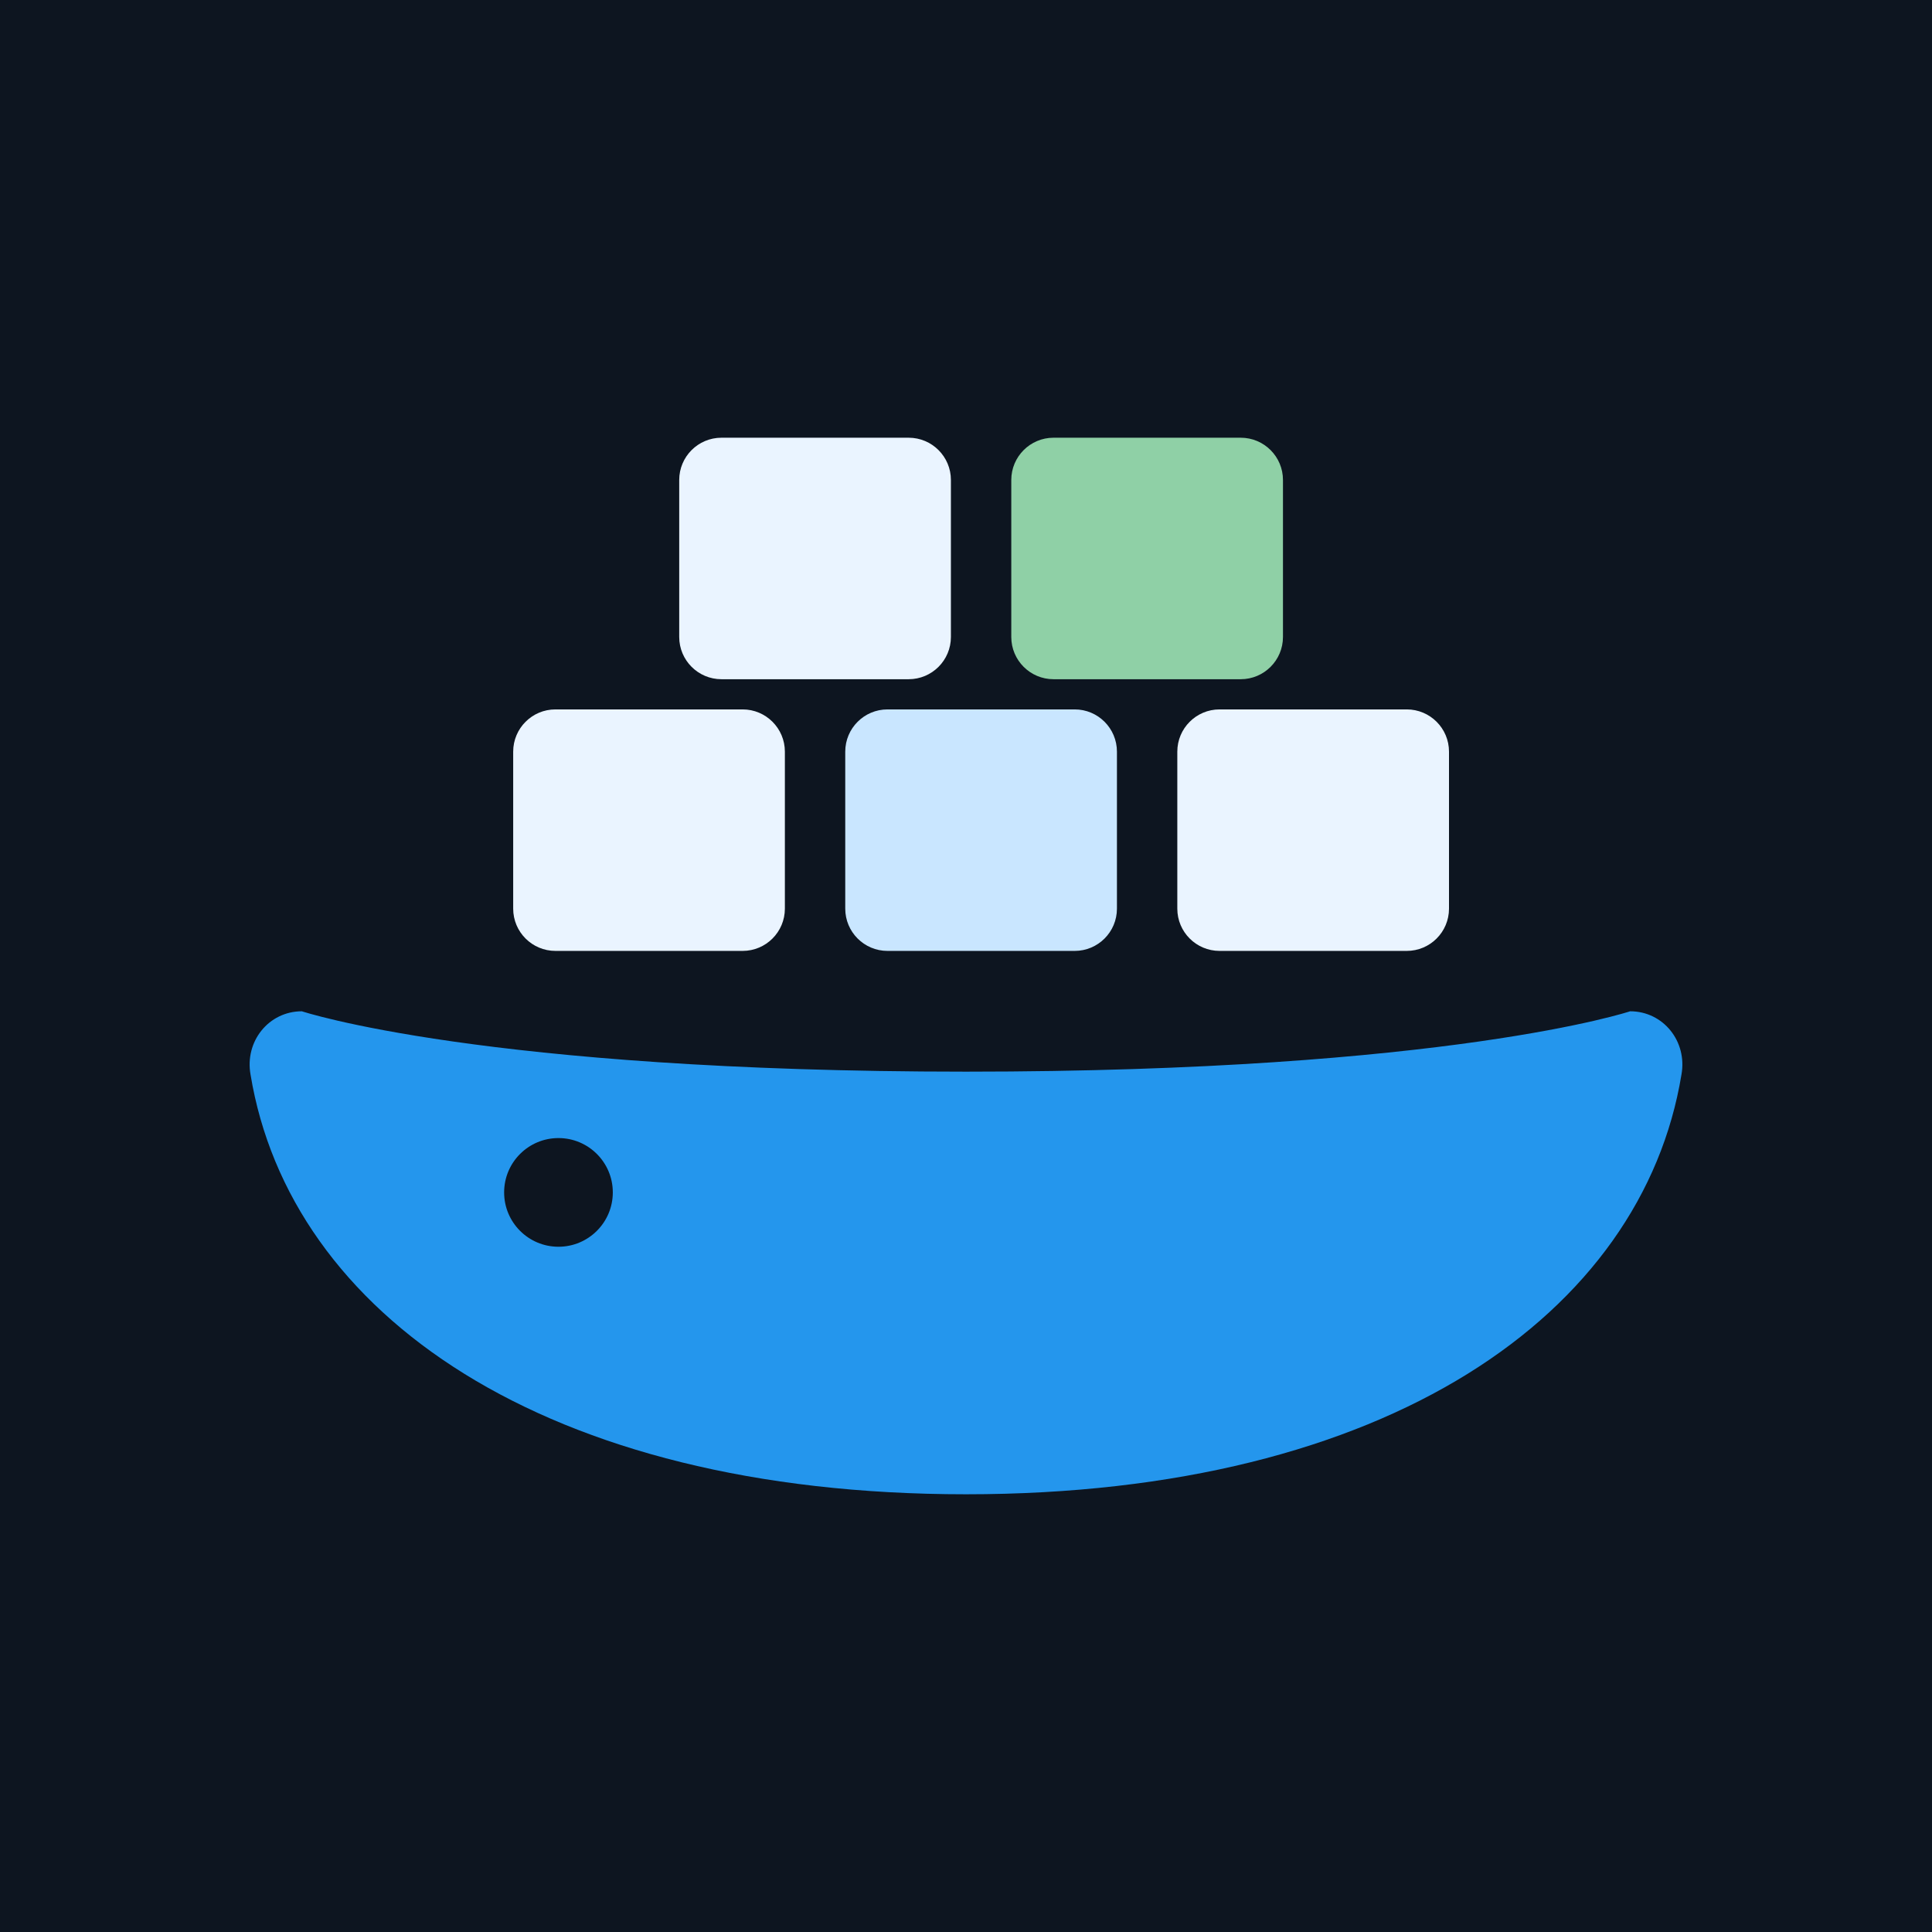
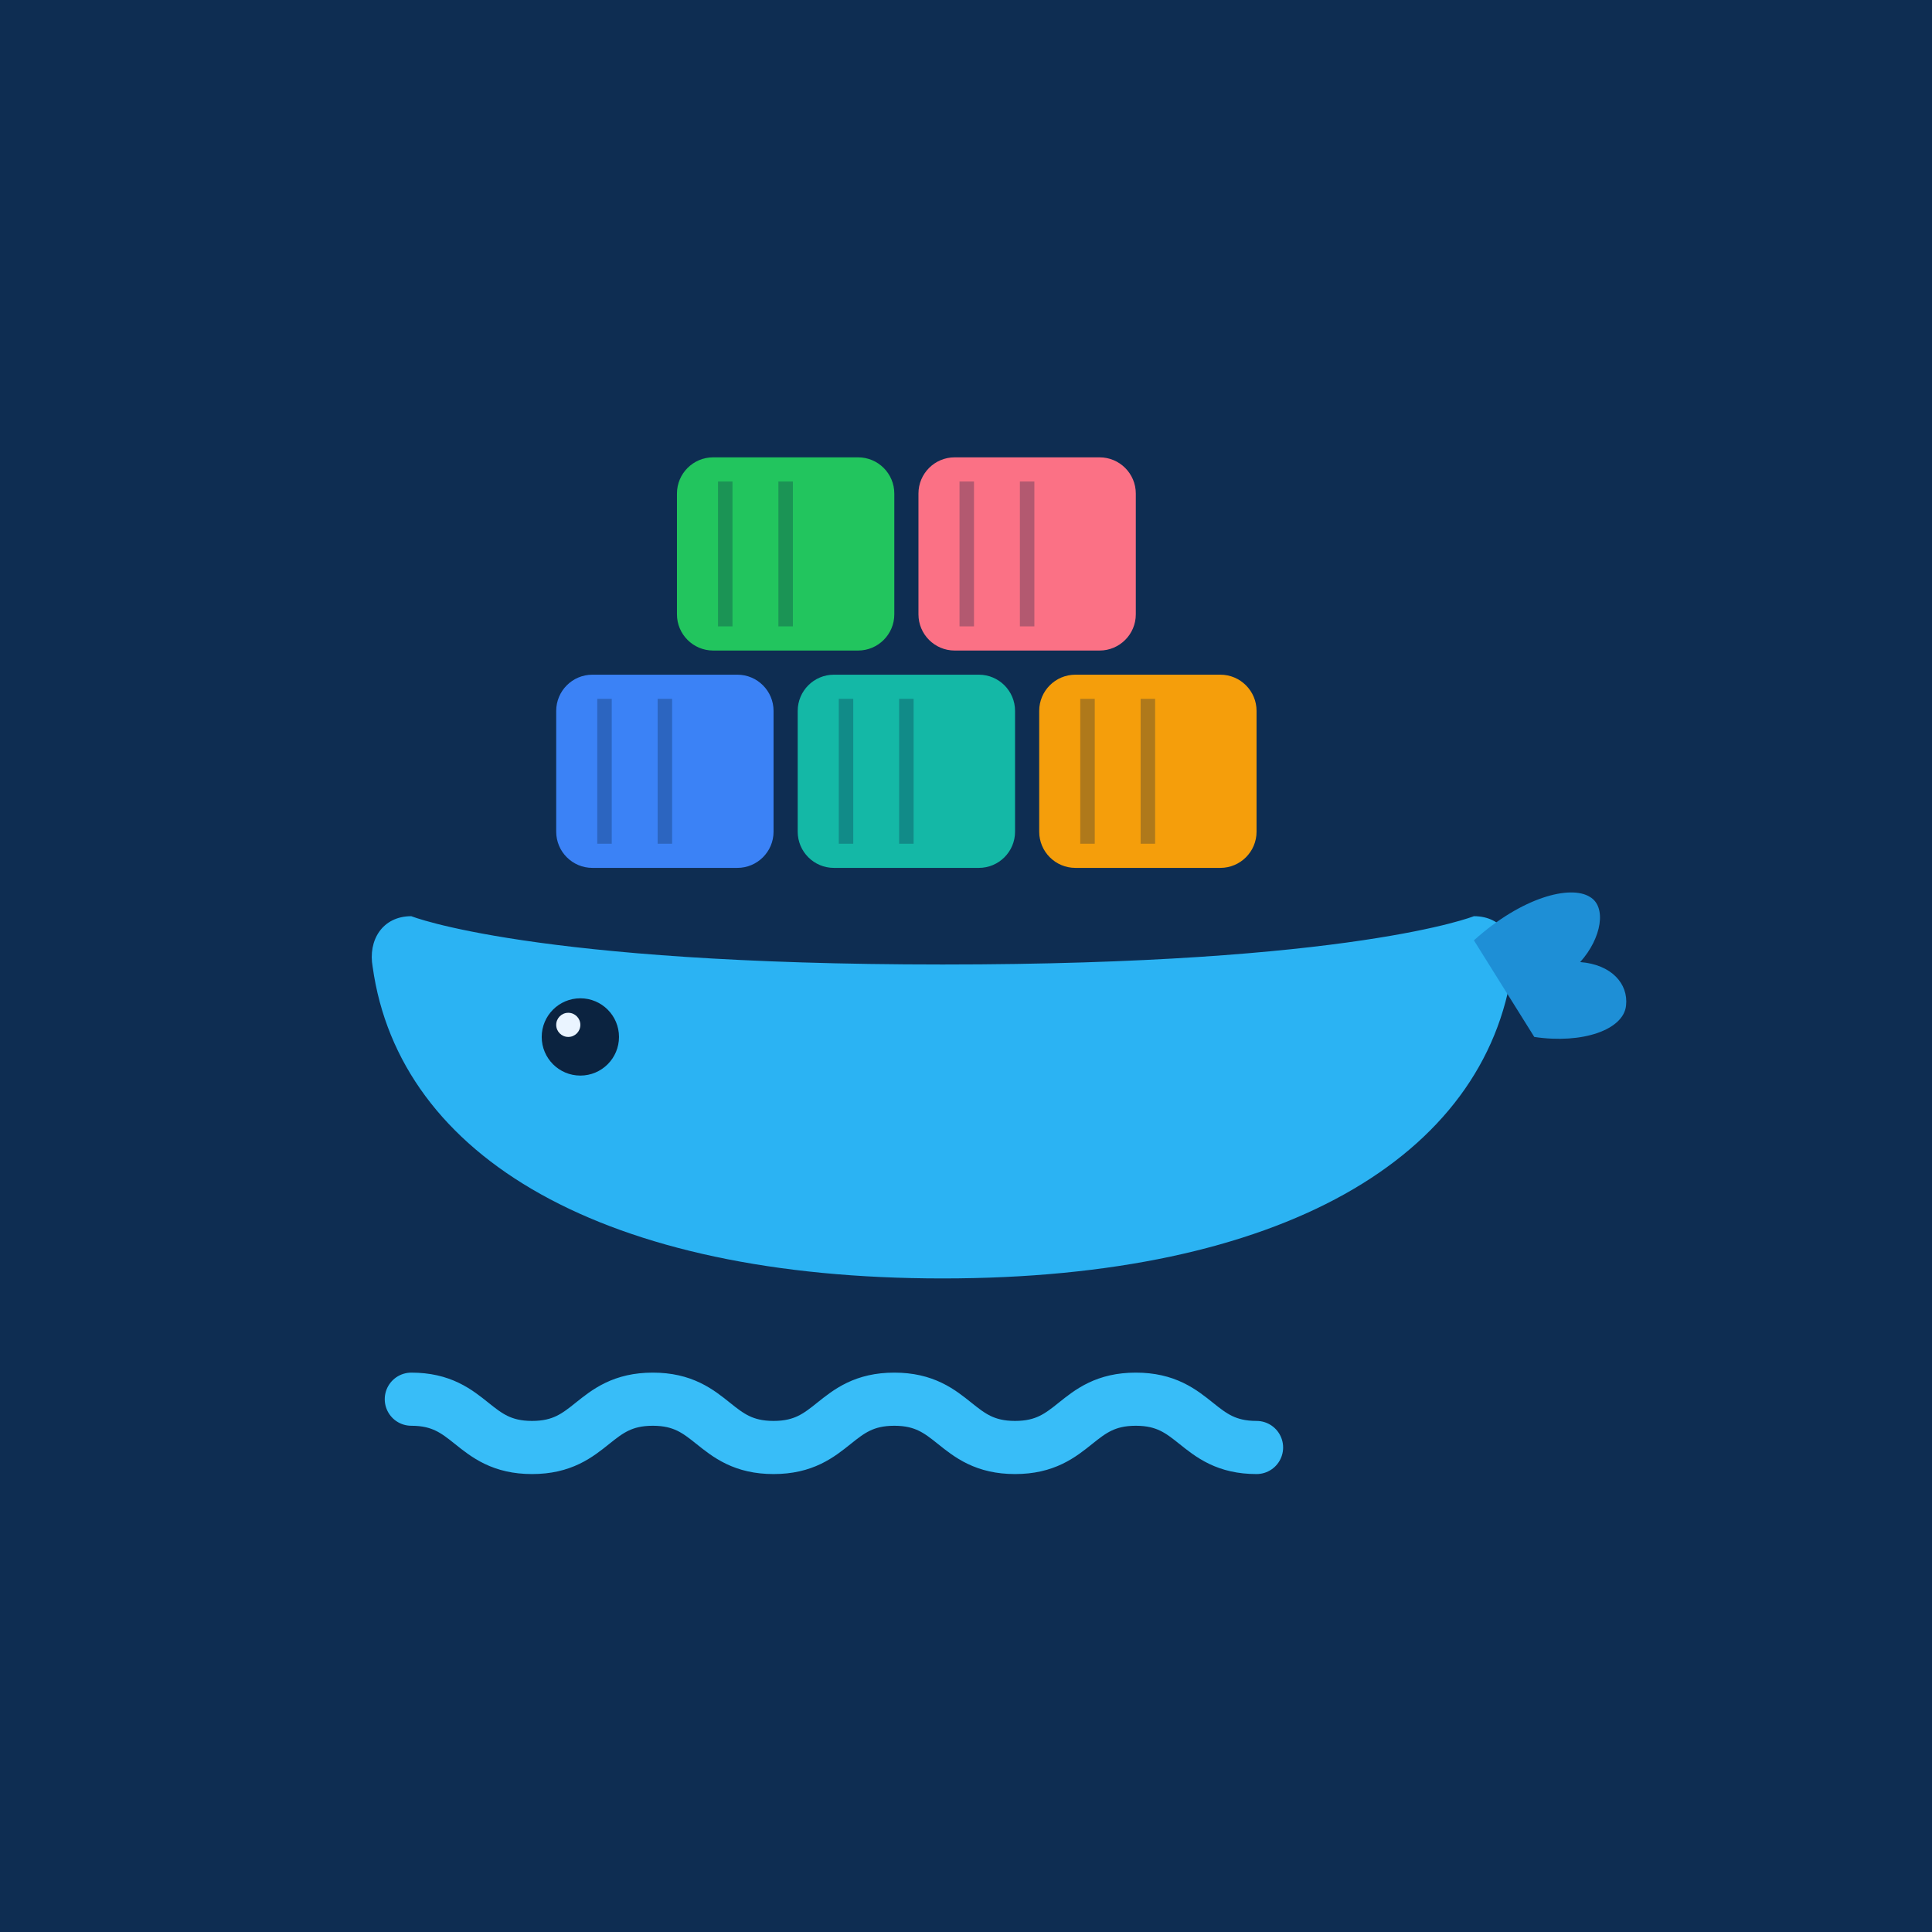
<svg xmlns="http://www.w3.org/2000/svg" width="512" height="512" viewBox="0 0 512 512" fill="none" role="img" aria-label="MatDock">
-   <rect width="512" height="512" fill="#0d1520" />
-   <g transform="translate(0,12) scale(8)">
-     <rect x="17" y="22" width="9" height="8" rx="1.4" fill="#eaf4ff" />
-     <rect x="28" y="22" width="9" height="8" rx="1.4" fill="#c9e6ff" />
-     <rect x="39" y="22" width="9" height="8" rx="1.4" fill="#eaf4ff" />
-     <rect x="33.5" y="13" width="9" height="8" rx="1.4" fill="#8fd0a6" />
-     <rect x="22.5" y="13" width="9" height="8" rx="1.4" fill="#eaf4ff" />
-     <path d="M10 32c0 0 6 2 22 2s22-2 22-2c1.1 0 1.9 1 1.7 2.1C54.4 42 46 48 32 48S9.6 42 8.3 34.1C8.1 33 8.9 32 10 32Z" fill="#2496ed" />
-     <circle cx="18.5" cy="38" r="1.8" fill="#0d1520" />
+   <rect width="512" height="512" fill="#0e2d52" />
+   <g transform="translate(45,38) scale(6.4)">
+     <rect x="21" y="13" width="9" height="8" rx="1.5" fill="#22c55e" />
+     <rect x="31" y="13" width="9" height="8" rx="1.5" fill="#fb7185" />
+     <rect x="16" y="22" width="9" height="8" rx="1.5" fill="#3b82f6" />
+     <rect x="26" y="22" width="9" height="8" rx="1.5" fill="#14b8a6" />
+     <rect x="36" y="22" width="9" height="8" rx="1.5" fill="#f59e0b" />
+     <g stroke="#0b2340" stroke-width="0.6" opacity="0.3">
+       <path d="M18 23v6M20.5 23v6M28 23v6M30.5 23v6M38 23v6M40.5 23v6M23 14v6M25.5 14v6M33 14v6M35.5 14v6" />
+     </g>
+     <path d="M10 32s5 2 22 2 22-2 22-2c1.2 0 1.8 1 1.6 2.1C54.5 42 46 47 32 47S9.5 42 8.4 34.1C8.2 33 8.8 32 10 32Z" fill="#2bb3f3" />
+     <path d="M54 33c2-1.8 4-2.3 4.8-1.8.7.4.5 1.7-.4 2.7 1.3.1 2 .9 1.9 1.8-.1 1-1.8 1.6-3.8 1.3" fill="#1e8fd6" />
+     <circle cx="17" cy="37" r="1.6" fill="#0b2340" />
+     <circle cx="16.5" cy="36.5" r="0.5" fill="#eaf4ff" />
+     <path d="M10 52c2.5 0 2.5 2 5 2s2.5-2 5-2 2.5 2 5 2 2.5-2 5-2 2.5 2 5 2 2.5-2 5-2 2.5 2 5 2" stroke="#38bdf8" stroke-width="2.2" fill="none" stroke-linecap="round" />
  </g>
</svg>
